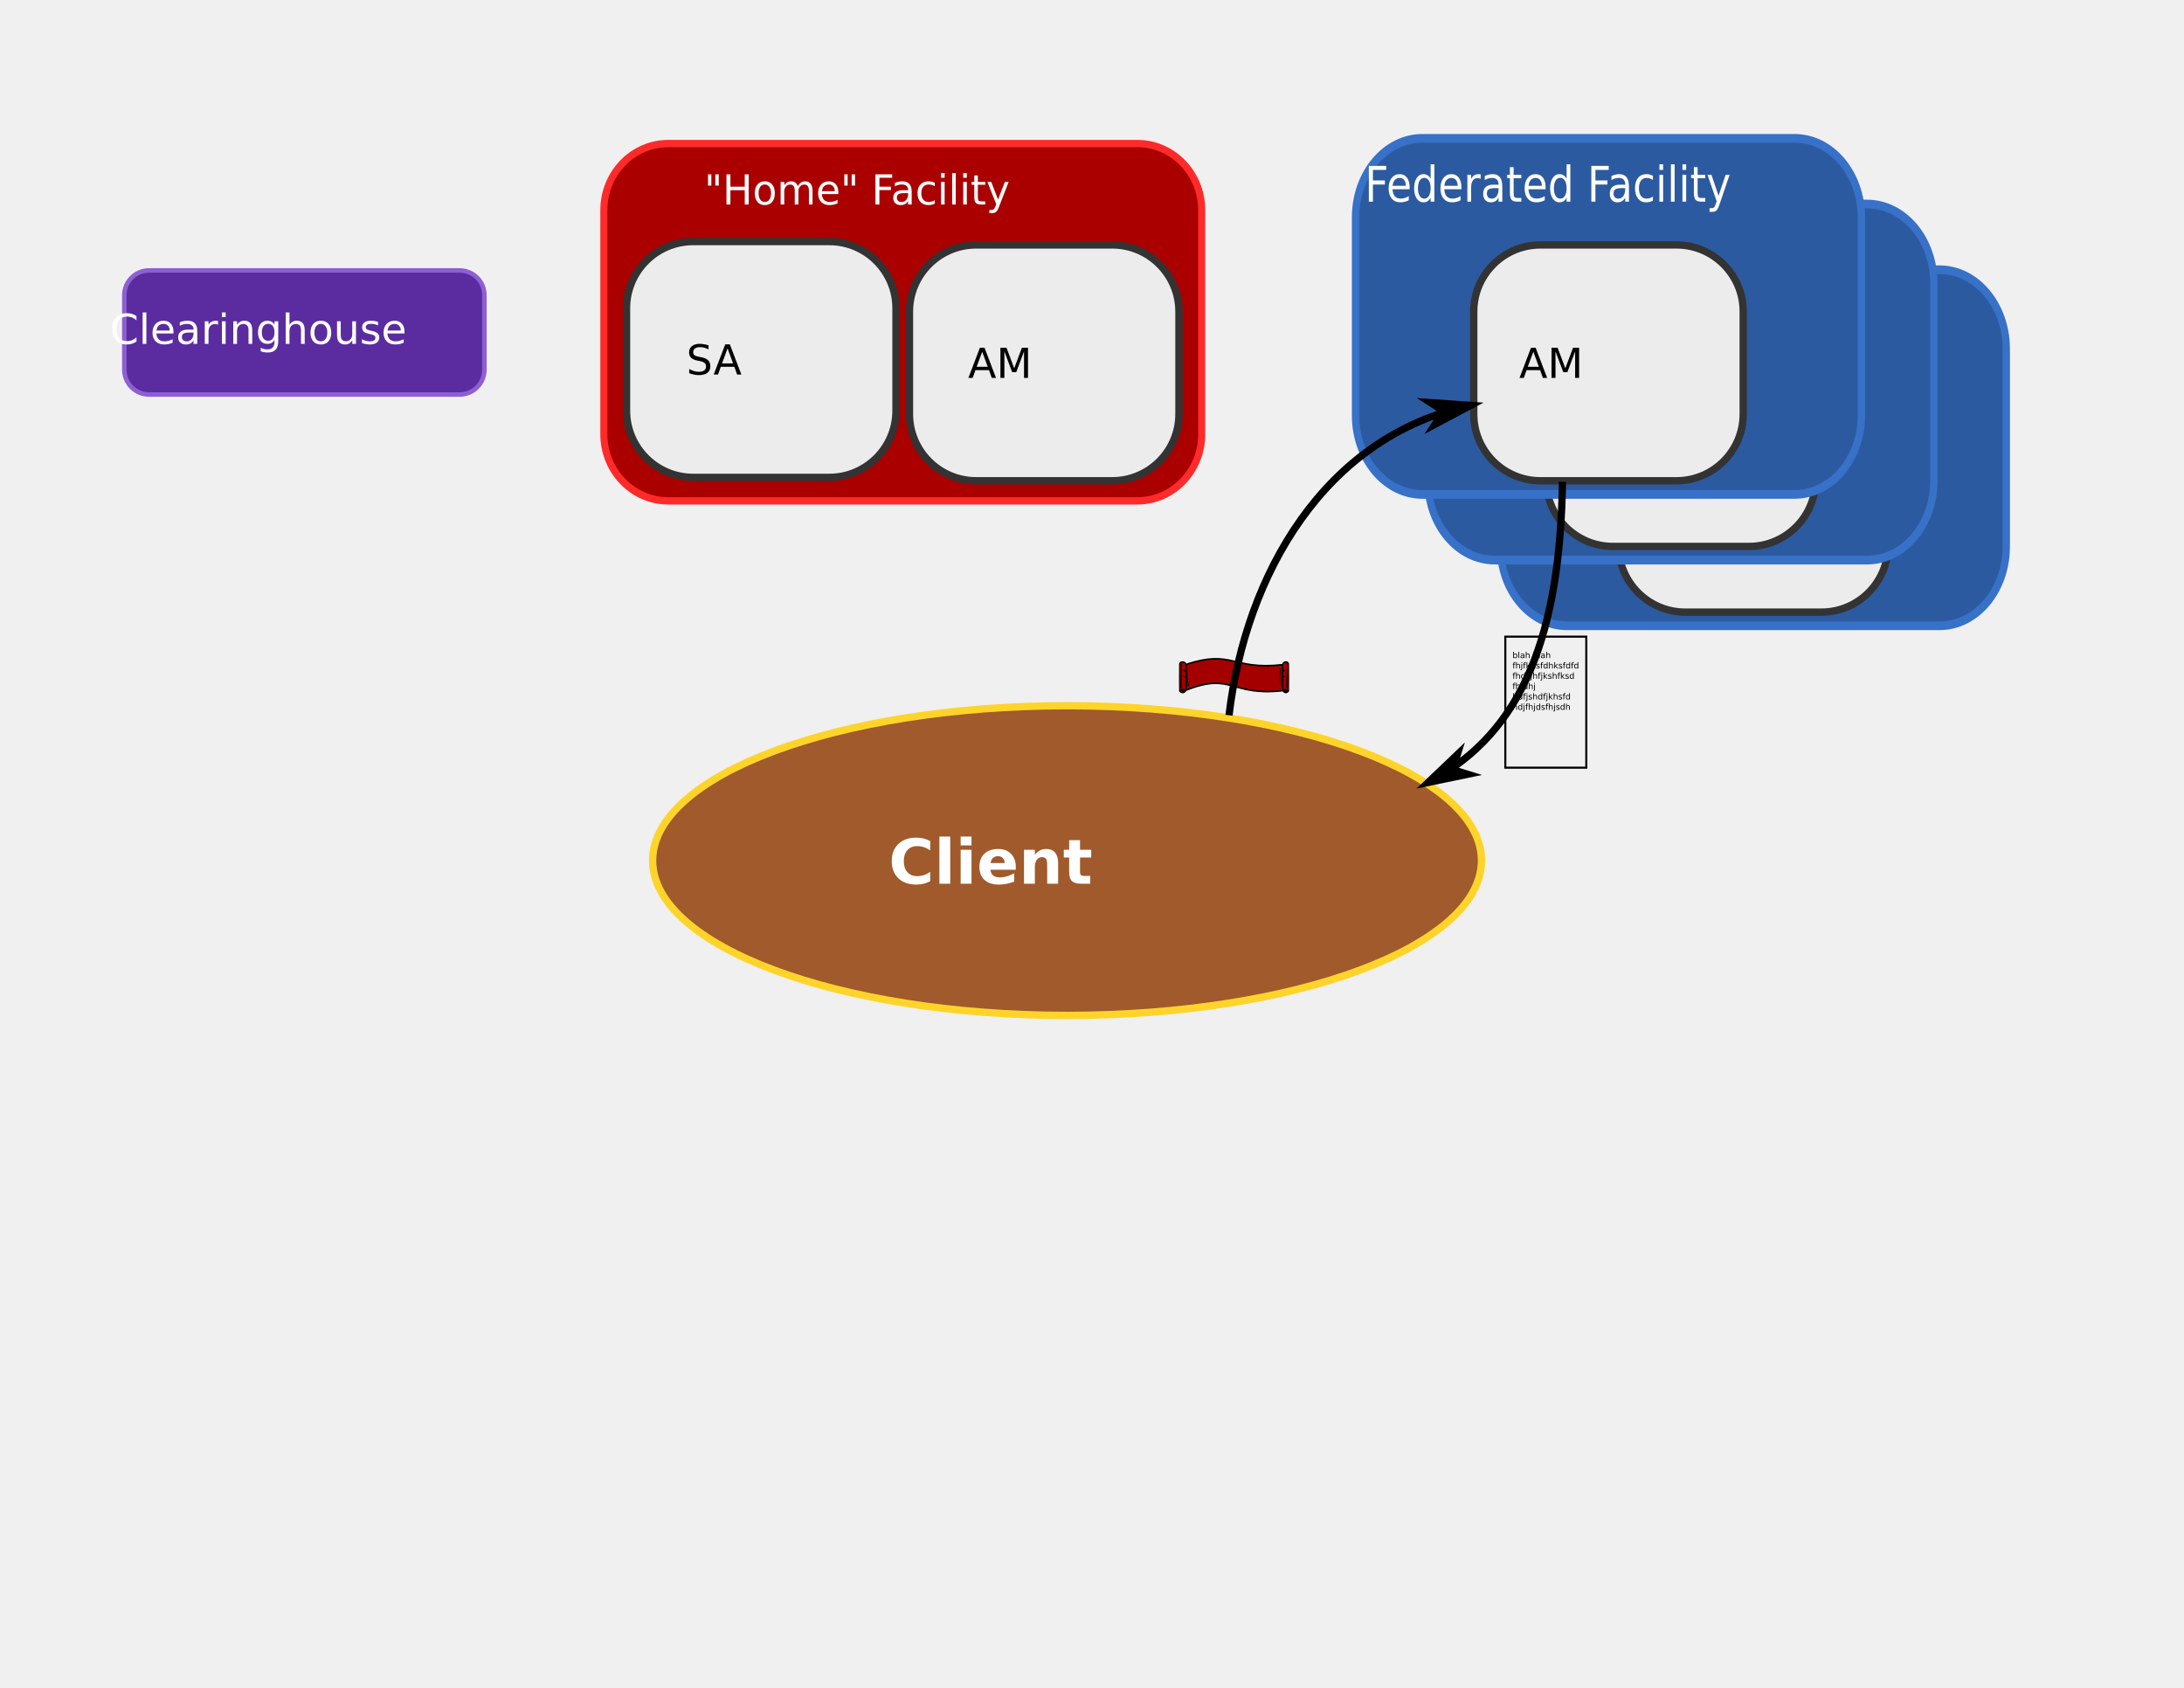
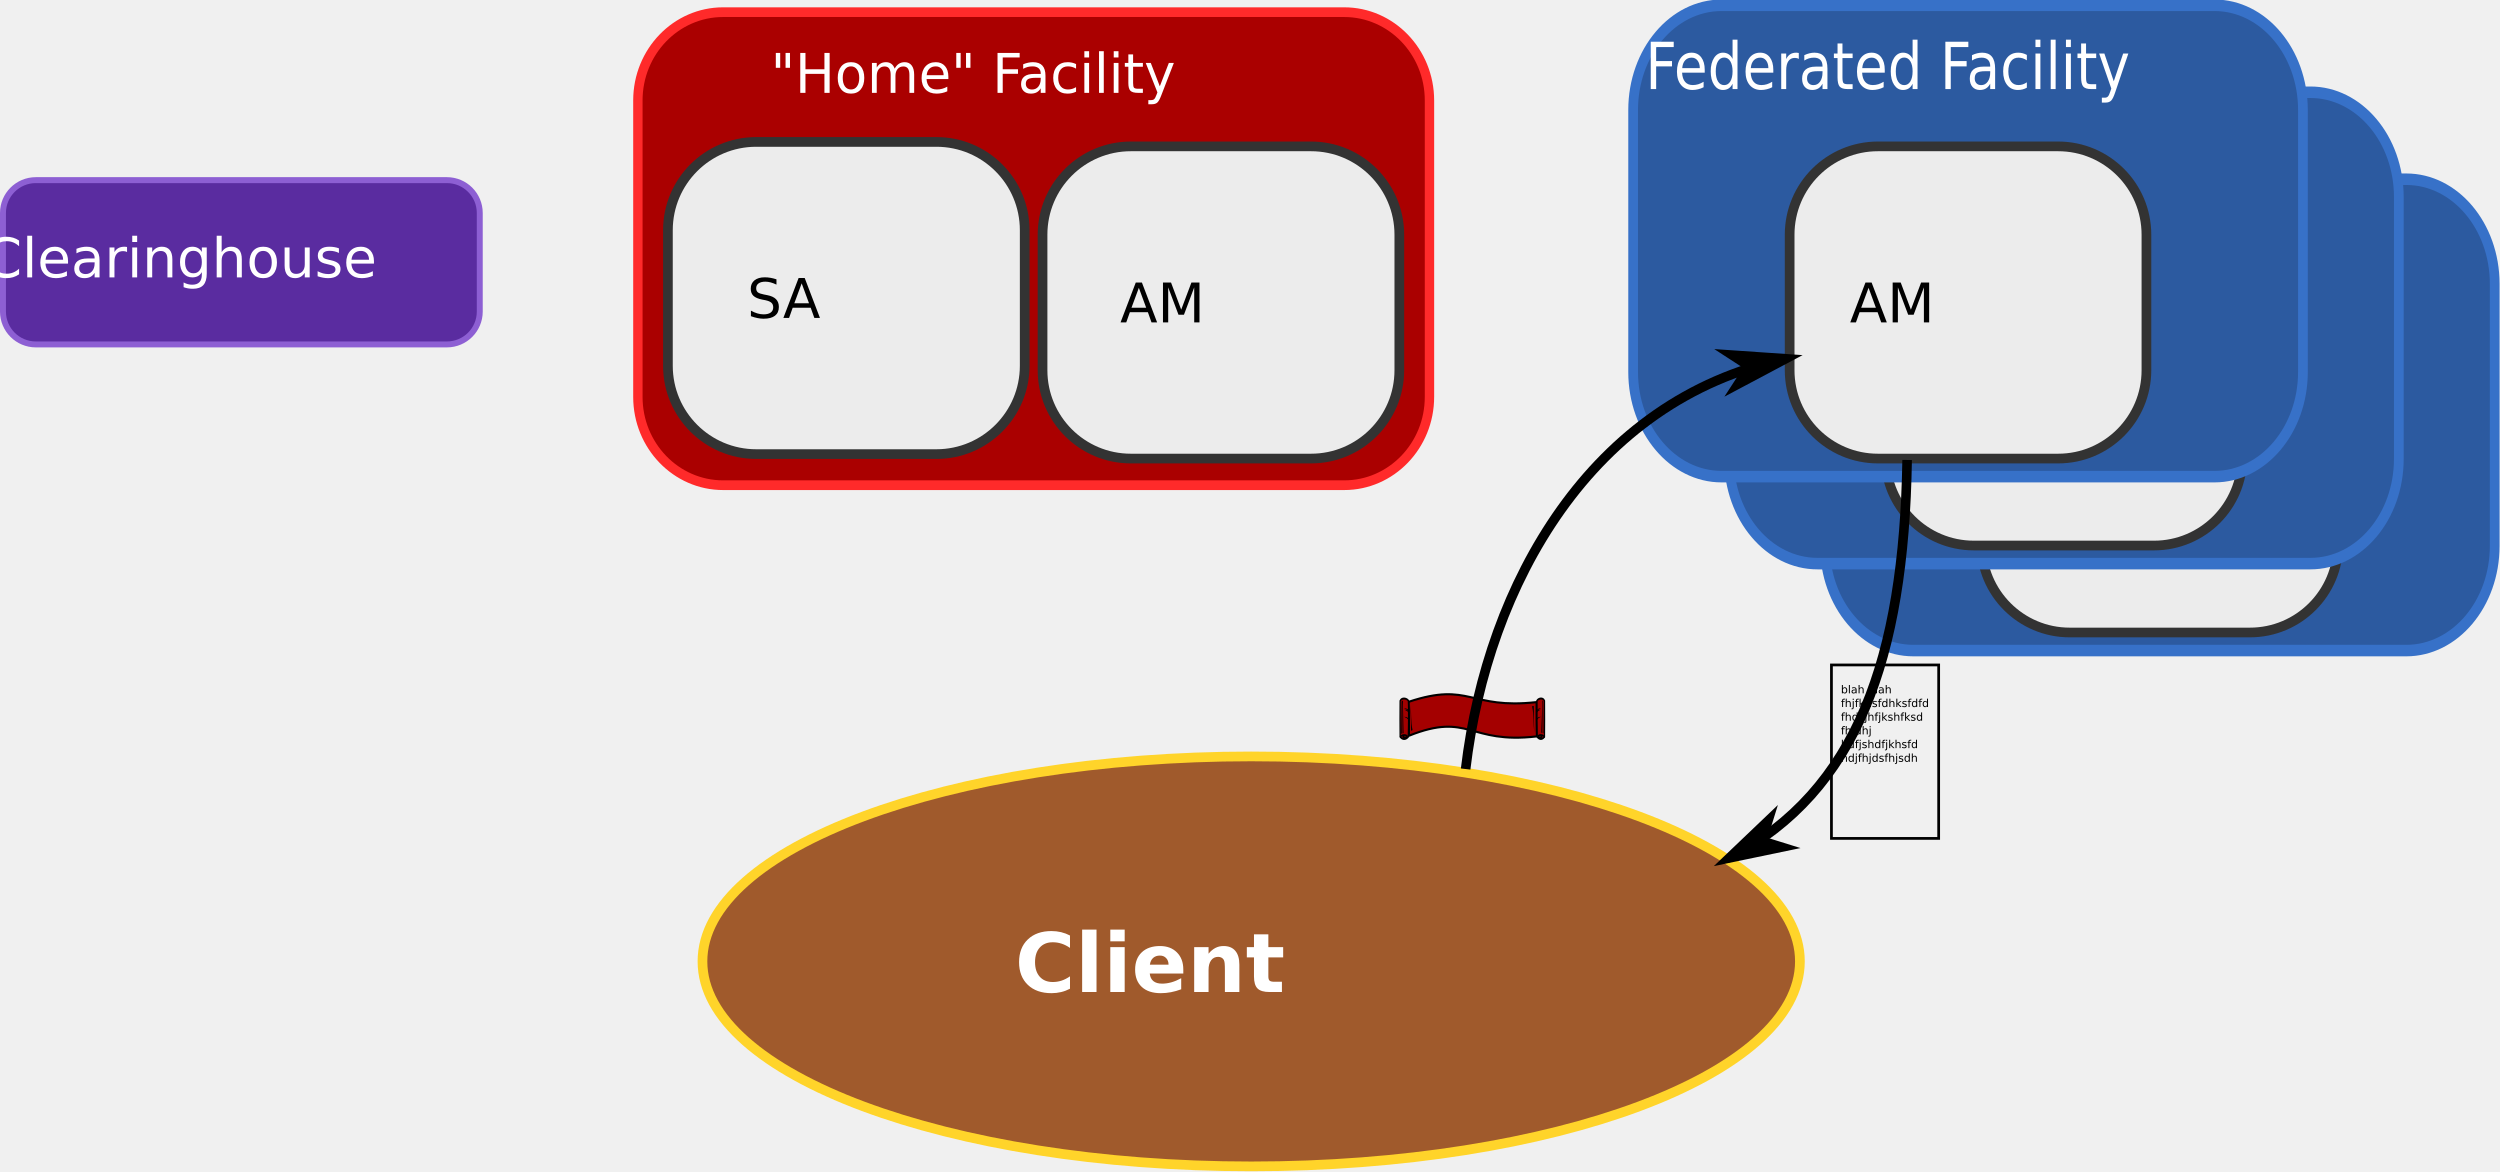
- <svg xmlns="http://www.w3.org/2000/svg" xmlns:xlink="http://www.w3.org/1999/xlink" width="792pt" height="612pt" id="svg3237">
+ <svg xmlns="http://www.w3.org/2000/svg" xmlns:xlink="http://www.w3.org/1999/xlink" width="912.973" height="427.721" id="svg3237" version="1.0">
  <defs id="defs3239">
-     <marker orient="auto" refY="0.0" refX="0.0" id="Arrow1Mend" style="overflow:visible;">
-       <path id="path4203" d="M 0.0,0.0 L 5.0,-5.0 L -12.5,0.0 L 5.0,5.0 L 0.0,0.0 z " style="fill-rule:evenodd;stroke:#000000;stroke-width:1.0pt;marker-start:none;" transform="scale(0.4) rotate(180) translate(10,0)" />
+     <marker orient="auto" refY="0" refX="0" id="Arrow1Mend" style="overflow:visible">
+       <path id="path4203" d="M 0,0 L 5,-5 L -12.5,0 L 5,5 L 0,0 z" style="fill-rule:evenodd;stroke:#000000;stroke-width:1pt;marker-start:none" transform="matrix(-0.4,0,0,-0.4,-4,0)" />
    </marker>
-     <marker orient="auto" refY="0.0" refX="0.0" id="Arrow1Lend" style="overflow:visible;">
-       <path id="path4197" d="M 0.0,0.0 L 5.0,-5.0 L -12.5,0.0 L 5.0,5.0 L 0.0,0.0 z " style="fill-rule:evenodd;stroke:#000000;stroke-width:1.0pt;marker-start:none;" transform="scale(0.8) rotate(180) translate(12.5,0)" />
+     <marker orient="auto" refY="0" refX="0" id="Arrow1Lend" style="overflow:visible">
+       <path id="path4197" d="M 0,0 L 5,-5 L -12.5,0 L 5,5 L 0,0 z" style="fill-rule:evenodd;stroke:#000000;stroke-width:1pt;marker-start:none" transform="matrix(-0.8,0,0,-0.8,-10,0)" />
    </marker>
    <linearGradient id="linearGradient6204">
      <stop style="stop-color:#ffffff;stop-opacity:1;" offset="0" id="stop6206" />
      <stop style="stop-color:#ffffff;stop-opacity:0;" offset="1" id="stop6208" />
    </linearGradient>
    <linearGradient xlink:href="#linearGradient6204" id="linearGradient6957" gradientUnits="userSpaceOnUse" x1="278.156" y1="206.188" x2="278.031" y2="190.188" />
    <linearGradient id="linearGradient4522">
      <stop style="stop-color:#f4f3f2;stop-opacity:1;" offset="0" id="stop4524" />
      <stop style="stop-color:#363637;stop-opacity:0.47;" offset="1" id="stop4526" />
    </linearGradient>
    <linearGradient xlink:href="#linearGradient4522" id="linearGradient6955" gradientUnits="userSpaceOnUse" gradientTransform="translate(-10.30356,0.4545686)" x1="175.67" y1="210.618" x2="215.277" y2="206.368" />
  </defs>
-   <g id="layer1">
+   <g id="layer1" transform="translate(-59.02045,-64.95754)">
    <g id="g16090" transform="matrix(7.6643056e-2,0,0,0.1107394,567.1562,285.5282)">
      <g transform="matrix(1.062727,0,0,1.165379,85.8181,-68.36138)" id="g16092">
        <g id="g16094" transform="translate(-38.13351,-1.292893)">
          <path id="path16096" d="M 609.257,334.007 C 615.863,326.622 637.403,323.74 643.721,334.007 C 643.721,372.013 644.583,402.634 643.721,435.597 C 633.669,444.423 620.171,443.703 610.406,435.597 C 608.683,402.634 608.97,372.013 609.257,334.007 z" style="fill:#a40000;fill-rule:evenodd;stroke:#000000;stroke-width:5.459;stroke-linecap:butt;stroke-linejoin:miter;stroke-miterlimit:4;stroke-dasharray:none;stroke-opacity:1" />
          <path id="path16098" d="M 642.695,436.38 C 644.91,435.088 633.056,428.126 619.168,431.557 C 611.738,433.393 611.869,437.608 626.781,437.339 C 636.584,437.162 630.925,433.492 627.116,431.568" style="fill:none;fill-rule:evenodd;stroke:#000000;stroke-width:4.759;stroke-linecap:round;stroke-linejoin:round;stroke-miterlimit:4;stroke-dasharray:none;stroke-opacity:1" />
          <path id="path16100" d="M 609.375,359.531 C 609.375,359.531 606.591,369.714 609.969,364.562 C 613.375,359.367 618.491,358.055 628.062,355 C 620.958,355.222 617.086,355.268 609.375,359.531 z" style="fill:#000000;fill-opacity:1;fill-rule:evenodd;stroke:none;stroke-width:1px;stroke-linecap:butt;stroke-linejoin:miter;stroke-opacity:1" />
          <path id="path16102" d="M 607.969,363.546 C 607.969,363.546 605.185,373.729 608.563,368.578 C 611.969,363.382 617.085,362.07 626.657,359.015 C 619.553,359.237 615.681,359.283 607.969,363.546 z" style="fill:#000000;fill-opacity:1;fill-rule:evenodd;stroke:none;stroke-width:1px;stroke-linecap:butt;stroke-linejoin:miter;stroke-opacity:1" />
          <path id="path16104" d="M 609.03,383.699 C 609.03,383.699 606.246,393.882 609.624,388.73 C 613.03,383.535 618.146,382.223 627.718,379.168 C 620.613,379.39 616.741,379.436 609.03,383.699 z" style="fill:#000000;fill-opacity:1;fill-rule:evenodd;stroke:none;stroke-width:1px;stroke-linecap:butt;stroke-linejoin:miter;stroke-opacity:1" />
        </g>
        <path style="fill:#000000;fill-opacity:1;fill-rule:evenodd;stroke:none;stroke-width:1px;stroke-linecap:butt;stroke-linejoin:miter;stroke-opacity:1" d="M 596.439,331.571 L 590.99,422.935 C 591.867,422.785 592.705,422.799 594.121,422.922 C 595.748,388.354 597.182,335.373 598.094,335.32 C 598.524,335.296 598.78,357.739 597.147,423.403 C 598.922,423.775 599.552,424.163 601.005,424.734 L 599.914,333.723 C 599.481,332.536 597.479,331.581 596.439,331.571 z" id="path16106" />
      </g>
      <g transform="matrix(1.062727,0,0,1.165379,-77.84185,-68.36138)" id="g16108">
        <g id="g16110" transform="matrix(-1.093978,0,0,1,816.5635,-1.207288)">
          <path id="path16112" d="M 609.257,334.007 C 615.863,326.622 637.403,323.74 643.721,334.007 C 643.721,372.013 644.583,402.634 643.721,435.597 C 633.669,444.423 620.171,443.703 610.406,435.597 C 608.683,402.634 608.97,372.013 609.257,334.007 z" style="fill:#a40000;fill-rule:evenodd;stroke:#000000;stroke-width:5.459;stroke-linecap:butt;stroke-linejoin:miter;stroke-miterlimit:4;stroke-dasharray:none;stroke-opacity:1" />
          <path id="path16114" d="M 642.695,436.38 C 644.91,435.088 633.056,428.126 619.168,431.557 C 611.738,433.393 611.869,437.608 626.781,437.339 C 636.584,437.162 630.925,433.492 627.116,431.568" style="fill:none;fill-rule:evenodd;stroke:#000000;stroke-width:4.759;stroke-linecap:round;stroke-linejoin:round;stroke-miterlimit:4;stroke-dasharray:none;stroke-opacity:1" />
          <path id="path16116" d="M 609.375,359.531 C 609.375,359.531 606.591,369.714 609.969,364.562 C 613.375,359.367 618.491,358.055 628.062,355 C 620.958,355.222 617.086,355.268 609.375,359.531 z" style="fill:#000000;fill-opacity:1;fill-rule:evenodd;stroke:none;stroke-width:1px;stroke-linecap:butt;stroke-linejoin:miter;stroke-opacity:1" />
          <path id="path16118" d="M 607.969,363.546 C 607.969,363.546 605.185,373.729 608.563,368.578 C 611.969,363.382 617.085,362.07 626.657,359.015 C 619.553,359.237 615.681,359.283 607.969,363.546 z" style="fill:#000000;fill-opacity:1;fill-rule:evenodd;stroke:none;stroke-width:1px;stroke-linecap:butt;stroke-linejoin:miter;stroke-opacity:1" />
          <path id="path16120" d="M 609.03,383.699 C 609.03,383.699 606.246,393.882 609.624,388.73 C 613.03,383.535 618.146,382.223 627.718,379.168 C 620.613,379.39 616.741,379.436 609.03,383.699 z" style="fill:#000000;fill-opacity:1;fill-rule:evenodd;stroke:none;stroke-width:1px;stroke-linecap:butt;stroke-linejoin:miter;stroke-opacity:1" />
        </g>
        <path style="fill:#000000;fill-opacity:1;fill-rule:evenodd;stroke:none;stroke-width:1px;stroke-linecap:butt;stroke-linejoin:miter;stroke-opacity:1" d="M 118.882,334.56 L 117.322,426.1 C 118.172,425.896 119.567,425.396 120.958,424.953 C 121.684,390.386 120.145,336.512 121.774,336.1 C 121.828,336.086 123.259,359.137 123.391,424.801 C 124.989,424.387 125.796,424.338 127.426,424.099 L 124.479,332.558 C 121.924,331.989 120.01,333.598 118.882,334.56 z" id="path16122" />
      </g>
      <g transform="matrix(1.445306,0,0,1.165379,-134.123,-69.52676)" id="g16124">
        <path style="fill:#a40000;fill-rule:evenodd;stroke:#000000;stroke-width:6;stroke-linecap:butt;stroke-linejoin:miter;stroke-miterlimit:4;stroke-dasharray:none;stroke-opacity:1" d="M 150,336.362 C 352,278.862 349.5,358.362 571,337.362 C 570.5,349.362 571,420.862 572,434.362 C 347,456.862 349.5,364.362 151,432.362 C 151.5,419.362 151,351.862 150,336.362 z" id="path16126" />
        <path style="fill:#000000;fill-opacity:1;fill-rule:evenodd;stroke:none;stroke-width:1px;stroke-linecap:butt;stroke-linejoin:miter;stroke-opacity:1" d="M 556.438,348.969 C 562.971,373.812 560.376,398.656 563.531,423.5 L 561.938,348.094 L 556.438,348.969 z" id="path16128" />
        <path style="fill:#000000;fill-opacity:1;fill-rule:evenodd;stroke:none;stroke-width:1px;stroke-linecap:butt;stroke-linejoin:miter;stroke-opacity:1" d="M 162.453,416.615 C 156.048,392.286 158.891,368.894 155.797,344.565 C 156.318,369.18 156.839,393.794 157.359,418.409 L 162.453,416.615 z" id="path16130" />
      </g>
    </g>
    <g transform="translate(70.03341,63.51868)" id="g4148">
      <g transform="matrix(1.001861,0,0,1.186259,-59.93064,-102.8731)" id="g4150">
        <rect style="fill:#2c5aa0;fill-opacity:1;stroke:#3771c8;stroke-width:3.543;stroke-miterlimit:4;stroke-dasharray:none;stroke-dashoffset:0;stroke-opacity:1" id="rect4152" width="244.151" height="145.108" x="714.025" y="143.107" ry="32.246" />
        <text xml:space="preserve" style="font-size:20px;font-style:normal;font-weight:normal;text-align:center;text-anchor:middle;fill:#ffffff;fill-opacity:1;stroke:none;stroke-width:1px;stroke-linecap:butt;stroke-linejoin:miter;stroke-opacity:1;font-family:Bitstream Vera Sans" x="835.417" y="168.902" id="text4154">
          <tspan id="tspan4156" x="835.417" y="168.902">Federated Facility</tspan>
        </text>
      </g>
      <g id="g4158" transform="translate(269.5763,0)">
        <rect style="fill:#ececec;fill-opacity:1;stroke:#333333;stroke-width:3.543;stroke-miterlimit:4;stroke-dasharray:none;stroke-dashoffset:0;stroke-opacity:1" id="rect4160" width="130.295" height="114.008" x="443.002" y="118.412" ry="32.246" />
        <text xml:space="preserve" style="font-size:20px;font-style:normal;font-weight:normal;text-align:center;text-anchor:middle;fill:#000000;fill-opacity:1;stroke:none;stroke-width:1px;stroke-linecap:butt;stroke-linejoin:miter;stroke-opacity:1;font-family:Bitstream Vera Sans" x="509.053" y="182.706" id="text4162">
          <tspan id="tspan4164" x="509.053" y="182.706">AM</tspan>
        </text>
      </g>
    </g>
    <g id="g4130" transform="translate(35.01671,31.75932)">
      <g id="g4132" transform="matrix(1.001861,0,0,1.186259,-59.93064,-102.8731)">
        <rect ry="32.246" y="143.107" x="714.025" height="145.108" width="244.151" id="rect4134" style="fill:#2c5aa0;fill-opacity:1;stroke:#3771c8;stroke-width:3.543;stroke-miterlimit:4;stroke-dasharray:none;stroke-dashoffset:0;stroke-opacity:1" />
        <text id="text4136" y="168.902" x="835.417" style="font-size:20px;font-style:normal;font-weight:normal;text-align:center;text-anchor:middle;fill:#ffffff;fill-opacity:1;stroke:none;stroke-width:1px;stroke-linecap:butt;stroke-linejoin:miter;stroke-opacity:1;font-family:Bitstream Vera Sans" xml:space="preserve">
          <tspan y="168.902" x="835.417" id="tspan4138">Federated Facility</tspan>
        </text>
      </g>
      <g transform="translate(269.5763,0)" id="g4140">
        <rect ry="32.246" y="118.412" x="443.002" height="114.008" width="130.295" id="rect4142" style="fill:#ececec;fill-opacity:1;stroke:#333333;stroke-width:3.543;stroke-miterlimit:4;stroke-dasharray:none;stroke-dashoffset:0;stroke-opacity:1" />
        <text id="text4144" y="182.706" x="509.053" style="font-size:20px;font-style:normal;font-weight:normal;text-align:center;text-anchor:middle;fill:#000000;fill-opacity:1;stroke:none;stroke-width:1px;stroke-linecap:butt;stroke-linejoin:miter;stroke-opacity:1;font-family:Bitstream Vera Sans" xml:space="preserve">
          <tspan y="182.706" x="509.053" id="tspan4146">AM</tspan>
        </text>
      </g>
    </g>
    <g id="g4085">
      <path transform="translate(96.73889,-16.12315)" d="M 619.59,432.172 A 200.388,74.857 0 1 1 218.814,432.172 A 200.388,74.857 0 1 1 619.59,432.172 z" id="path3254" style="fill:#a05a2c;fill-opacity:1;stroke:#ffd42a;stroke-width:3.543;stroke-miterlimit:4;stroke-dasharray:none;stroke-dashoffset:0;stroke-opacity:1" />
      <text id="text4034" y="427.233" x="515.545" style="font-size:30px;font-style:normal;font-variant:normal;font-weight:bold;font-stretch:normal;text-align:center;line-height:125%;writing-mode:lr-tb;text-anchor:middle;fill:#ffffff;fill-opacity:1;stroke:none;stroke-width:1px;stroke-linecap:butt;stroke-linejoin:miter;stroke-opacity:1;font-family:Bitstream Vera Sans;-inkscape-font-specification:Bitstream Vera Sans Bold" xml:space="preserve">
        <tspan y="427.233" x="515.545" id="tspan4036">Client</tspan>
      </text>
    </g>
    <g id="g4050">
      <rect ry="12" y="130.74" x="60.105" height="59.998" width="174.121" id="rect4028" style="fill:#5a2ca0;fill-opacity:1;stroke:#8d5fd3;stroke-width:2.17;stroke-miterlimit:4;stroke-dasharray:none;stroke-dashoffset:0;stroke-opacity:1" />
      <text id="text4038" y="166.257" x="147.137" style="font-size:20px;font-style:normal;font-weight:normal;text-align:center;text-anchor:middle;fill:#ffffff;fill-opacity:1;stroke:none;stroke-width:1px;stroke-linecap:butt;stroke-linejoin:miter;stroke-opacity:1;font-family:Bitstream Vera Sans" xml:space="preserve">
        <tspan y="166.257" x="147.137" id="tspan4040">Clearinghouse</tspan>
      </text>
    </g>
    <g id="g4060" transform="matrix(0.9654319,0,0,1,-37.13786,0)">
      <rect ry="32.246" y="69.401" x="340.889" height="172.748" width="299.43" id="rect4030" style="fill:#aa0000;fill-opacity:1;stroke:#ff2a2a;stroke-width:3.543;stroke-miterlimit:4;stroke-dasharray:none;stroke-dashoffset:0;stroke-opacity:1" />
      <text id="text4042" y="98.868" x="489.94" style="font-size:20px;font-style:normal;font-weight:normal;text-align:center;text-anchor:middle;fill:#ffffff;fill-opacity:1;stroke:none;stroke-width:1px;stroke-linecap:butt;stroke-linejoin:miter;stroke-opacity:1;font-family:Bitstream Vera Sans" xml:space="preserve">
        <tspan y="98.868" x="489.94" id="tspan4044">"Home" Facility</tspan>
      </text>
    </g>
    <g id="g4107" transform="translate(-3.257368,0)">
      <rect ry="32.246" y="116.784" x="306.193" height="114.008" width="130.295" id="rect4090" style="fill:#ececec;fill-opacity:1;stroke:#333333;stroke-width:3.543;stroke-miterlimit:4;stroke-dasharray:none;stroke-dashoffset:0;stroke-opacity:1" />
      <text id="text4092" y="181.068" x="370.759" style="font-size:20px;font-style:normal;font-weight:normal;text-align:center;text-anchor:middle;fill:#000000;fill-opacity:1;stroke:none;stroke-width:1px;stroke-linecap:butt;stroke-linejoin:miter;stroke-opacity:1;font-family:Bitstream Vera Sans" xml:space="preserve">
        <tspan y="181.068" x="370.759" id="tspan4094">SA</tspan>
      </text>
    </g>
    <g id="g4102" transform="translate(-3.257368,0)">
      <rect style="fill:#ececec;fill-opacity:1;stroke:#333333;stroke-width:3.543;stroke-miterlimit:4;stroke-dasharray:none;stroke-dashoffset:0;stroke-opacity:1" id="rect4096" width="130.295" height="114.008" x="443.002" y="118.412" ry="32.246" />
      <text xml:space="preserve" style="font-size:20px;font-style:normal;font-weight:normal;text-align:center;text-anchor:middle;fill:#000000;fill-opacity:1;stroke:none;stroke-width:1px;stroke-linecap:butt;stroke-linejoin:miter;stroke-opacity:1;font-family:Bitstream Vera Sans" x="509.053" y="182.706" id="text4098">
        <tspan id="tspan4100" x="509.053" y="182.706">AM</tspan>
      </text>
    </g>
    <g id="g4120">
      <g transform="matrix(1.001861,0,0,1.186259,-59.93064,-102.8731)" id="g4055">
        <rect style="fill:#2c5aa0;fill-opacity:1;stroke:#3771c8;stroke-width:3.543;stroke-miterlimit:4;stroke-dasharray:none;stroke-dashoffset:0;stroke-opacity:1" id="rect4032" width="244.151" height="145.108" x="714.025" y="143.107" ry="32.246" />
        <text xml:space="preserve" style="font-size:20px;font-style:normal;font-weight:normal;text-align:center;text-anchor:middle;fill:#ffffff;fill-opacity:1;stroke:none;stroke-width:1px;stroke-linecap:butt;stroke-linejoin:miter;stroke-opacity:1;font-family:Bitstream Vera Sans" x="835.417" y="168.902" id="text4046">
          <tspan id="tspan4048" x="835.417" y="168.902">Federated Facility</tspan>
        </text>
      </g>
      <g id="g4112" transform="translate(269.5763,0)">
        <rect style="fill:#ececec;fill-opacity:1;stroke:#333333;stroke-width:3.543;stroke-miterlimit:4;stroke-dasharray:none;stroke-dashoffset:0;stroke-opacity:1" id="rect4114" width="130.295" height="114.008" x="443.002" y="118.412" ry="32.246" />
        <text xml:space="preserve" style="font-size:20px;font-style:normal;font-weight:normal;text-align:center;text-anchor:middle;fill:#000000;fill-opacity:1;stroke:none;stroke-width:1px;stroke-linecap:butt;stroke-linejoin:miter;stroke-opacity:1;font-family:Bitstream Vera Sans" x="509.053" y="182.706" id="text4116">
          <tspan id="tspan4118" x="509.053" y="182.706">AM</tspan>
        </text>
      </g>
    </g>
    <g id="g11402" transform="translate(669.1107,-61.03764)">
      <rect ry="0" y="368.831" x="58.734" height="63.341" width="39.156" id="rect11386" style="font-size:4px;fill:none;fill-opacity:1;stroke:#000000;stroke-width:1;stroke-miterlimit:4;stroke-dasharray:none;stroke-dashoffset:0;stroke-opacity:1" />
      <text id="text11388" y="379.196" x="62.189" style="font-size:4px;font-style:normal;font-weight:normal;text-align:start;text-anchor:start;fill:#000000;fill-opacity:1;stroke:none;stroke-width:1px;stroke-linecap:butt;stroke-linejoin:miter;stroke-opacity:1;font-family:Bitstream Vera Sans" xml:space="preserve">
        <tspan y="379.196" x="62.189" id="tspan11390">blah blah</tspan>
        <tspan id="tspan11392" y="384.196" x="62.189">fhjfkhsfdhksfdfd</tspan>
        <tspan id="tspan11394" y="389.196" x="62.189">fhdsjhfjkshfksd</tspan>
        <tspan id="tspan11396" y="394.196" x="62.189">fhjdhj</tspan>
        <tspan id="tspan11398" y="399.196" x="62.189">hdfjshdfjkhsfd</tspan>
        <tspan id="tspan11400" y="404.196" x="62.189">hdjfhjdsfhjsdh</tspan>
      </text>
    </g>
-     <path style="fill:none;fill-opacity:1;stroke:#000000;stroke-width:3.5;stroke-miterlimit:4;stroke-dasharray:none;stroke-dashoffset:0;stroke-opacity:1;marker-start:none;marker-mid:none;marker-end:url(#Arrow1Mend)" d="M 594.253,345.798 C 602.315,277.851 640.319,211.055 710.57,196.083" id="path13518" />
-     <path style="fill:none;fill-opacity:1;stroke:#000000;stroke-width:3.5;stroke-miterlimit:4;stroke-dasharray:none;stroke-dashoffset:0;stroke-opacity:1;marker-start:none;marker-mid:none;marker-end:url(#Arrow1Mend)" d="M 755.485,232.936 C 754.333,305.49 737.058,353.86 690.992,378.044" id="path15604" />
+     <path style="fill:none;fill-opacity:1;stroke:#000000;stroke-width:3.5;marker-start:none;marker-mid:none;marker-end:url(#Arrow1Mend);stroke-miterlimit:4;stroke-dasharray:none;stroke-dashoffset:0;stroke-opacity:1" d="M 594.253,345.798 C 602.315,277.851 640.319,211.055 710.57,196.083" id="path13518" />
+     <path style="fill:none;fill-opacity:1;stroke:#000000;stroke-width:3.5;marker-start:none;marker-mid:none;marker-end:url(#Arrow1Mend);stroke-miterlimit:4;stroke-dasharray:none;stroke-dashoffset:0;stroke-opacity:1" d="M 755.485,232.936 C 754.333,305.49 737.058,353.86 690.992,378.044" id="path15604" />
  </g>
</svg>
